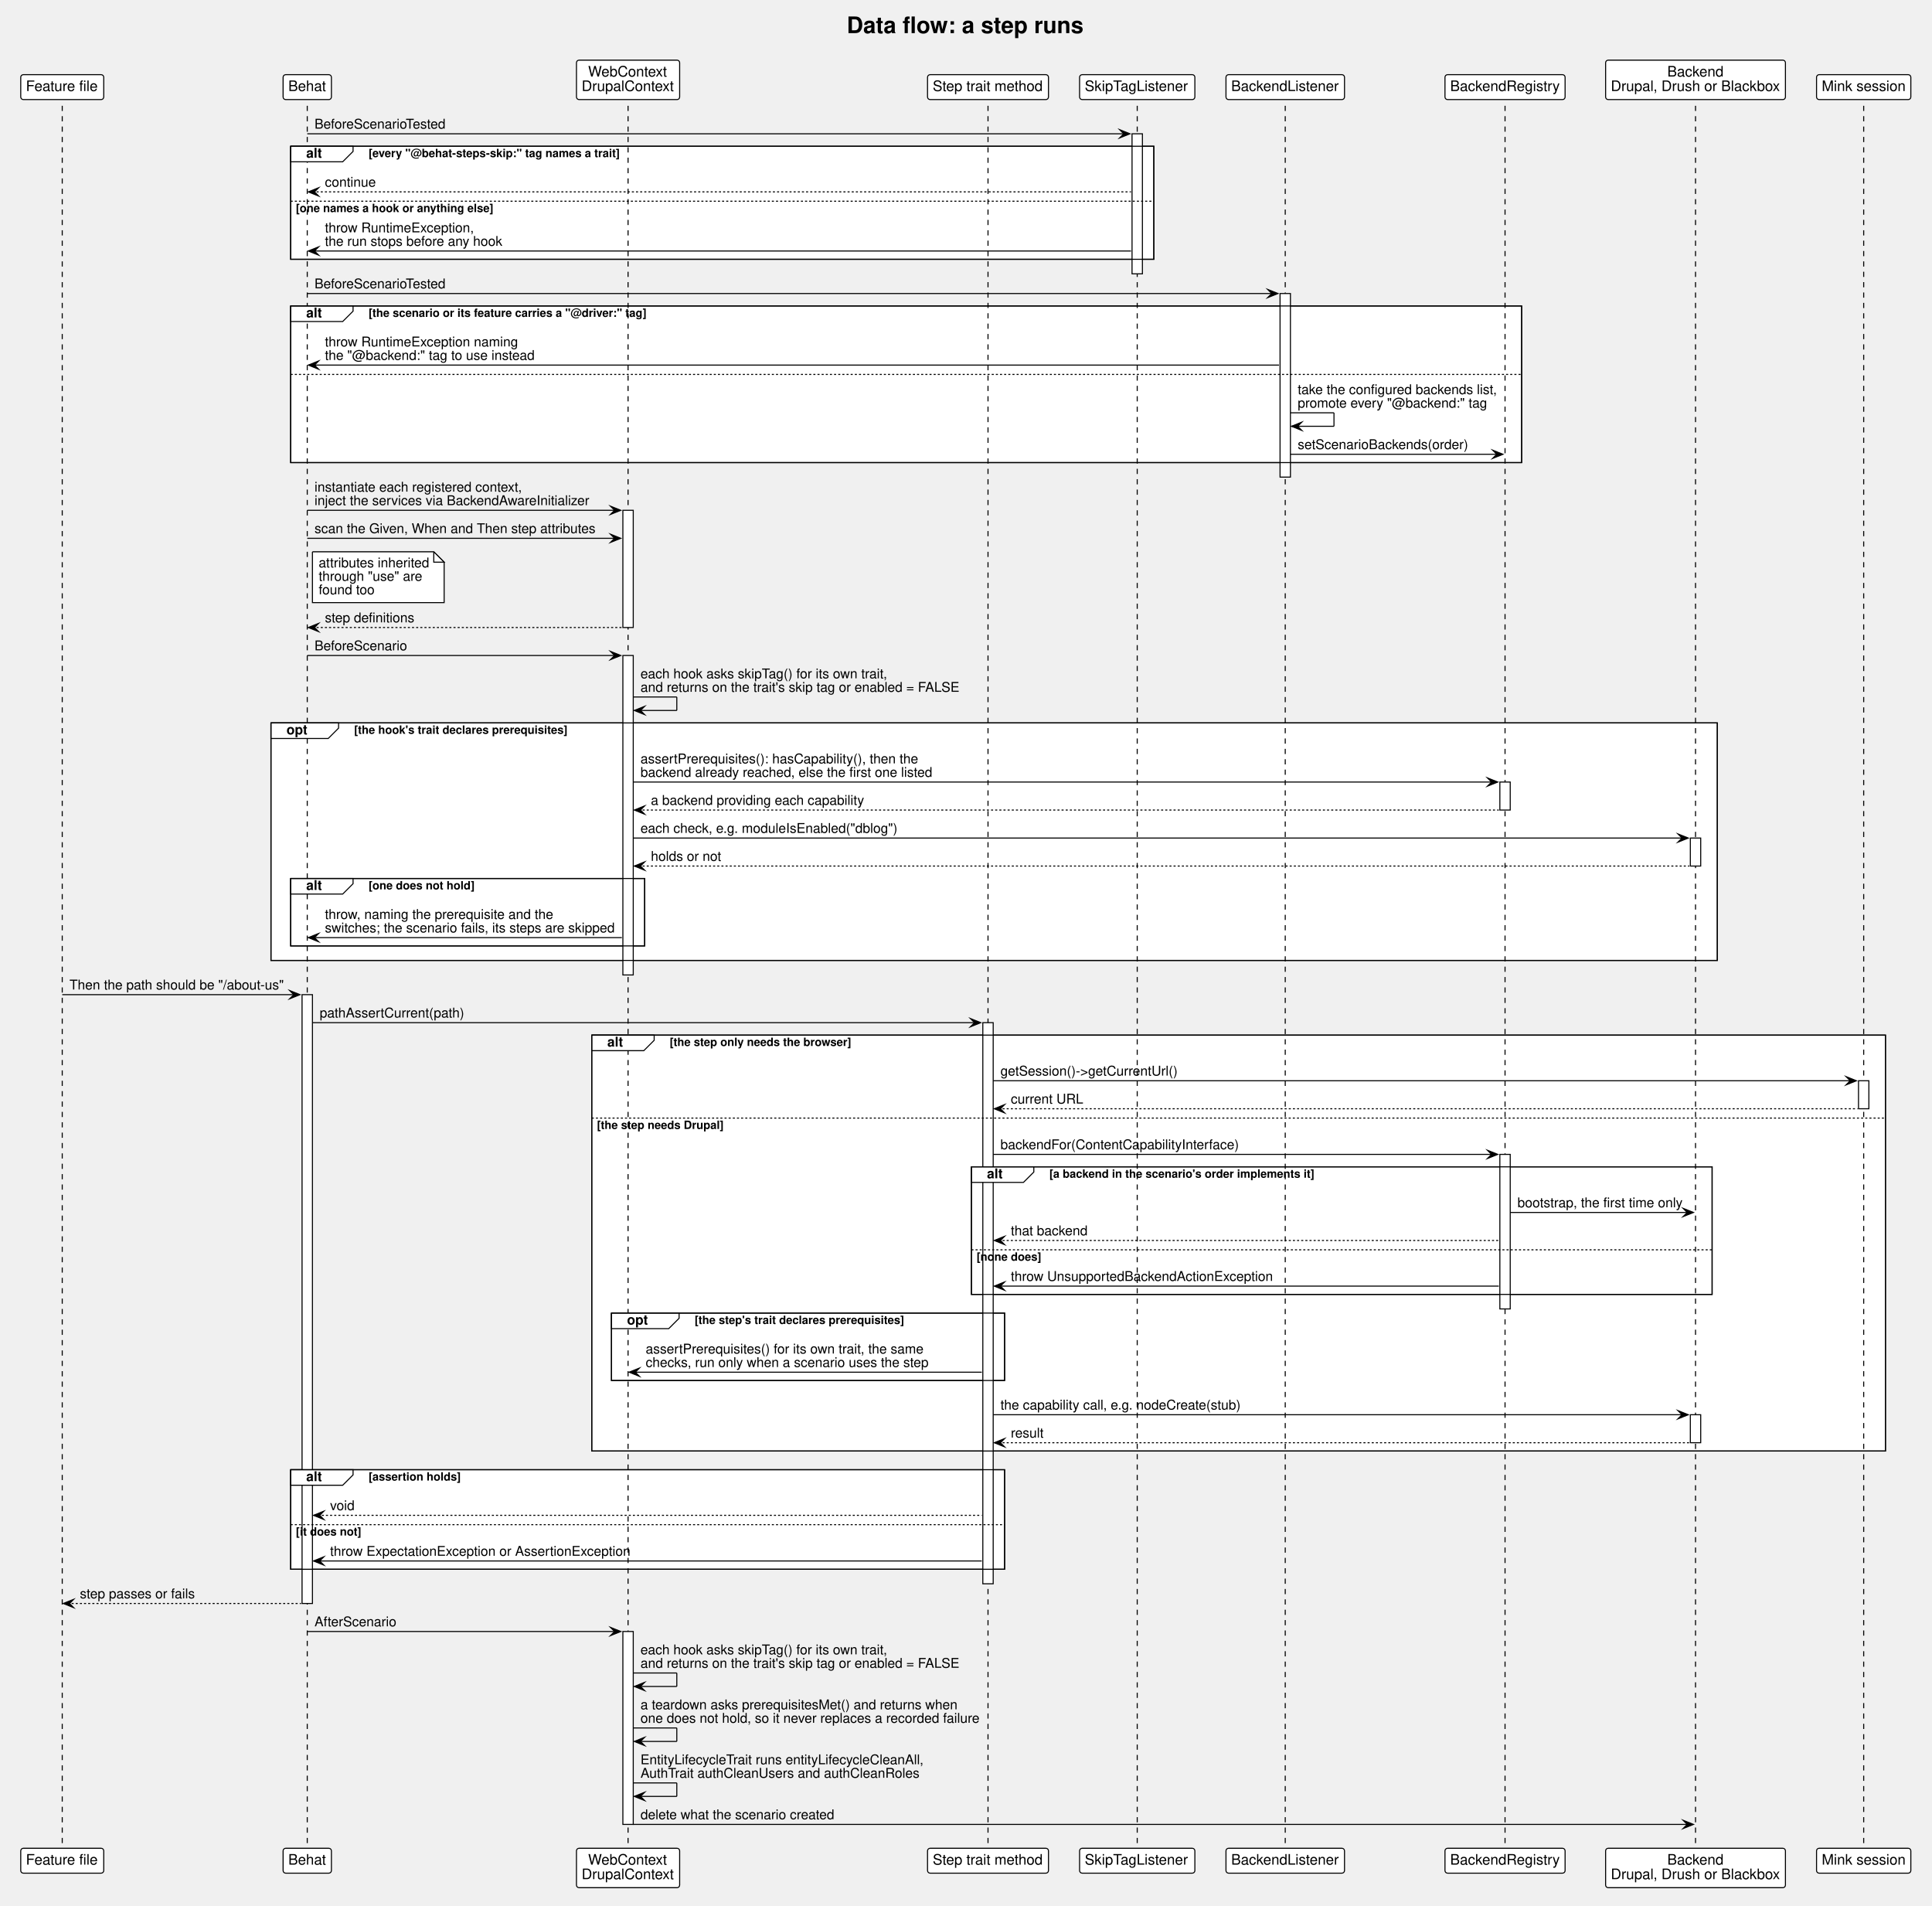
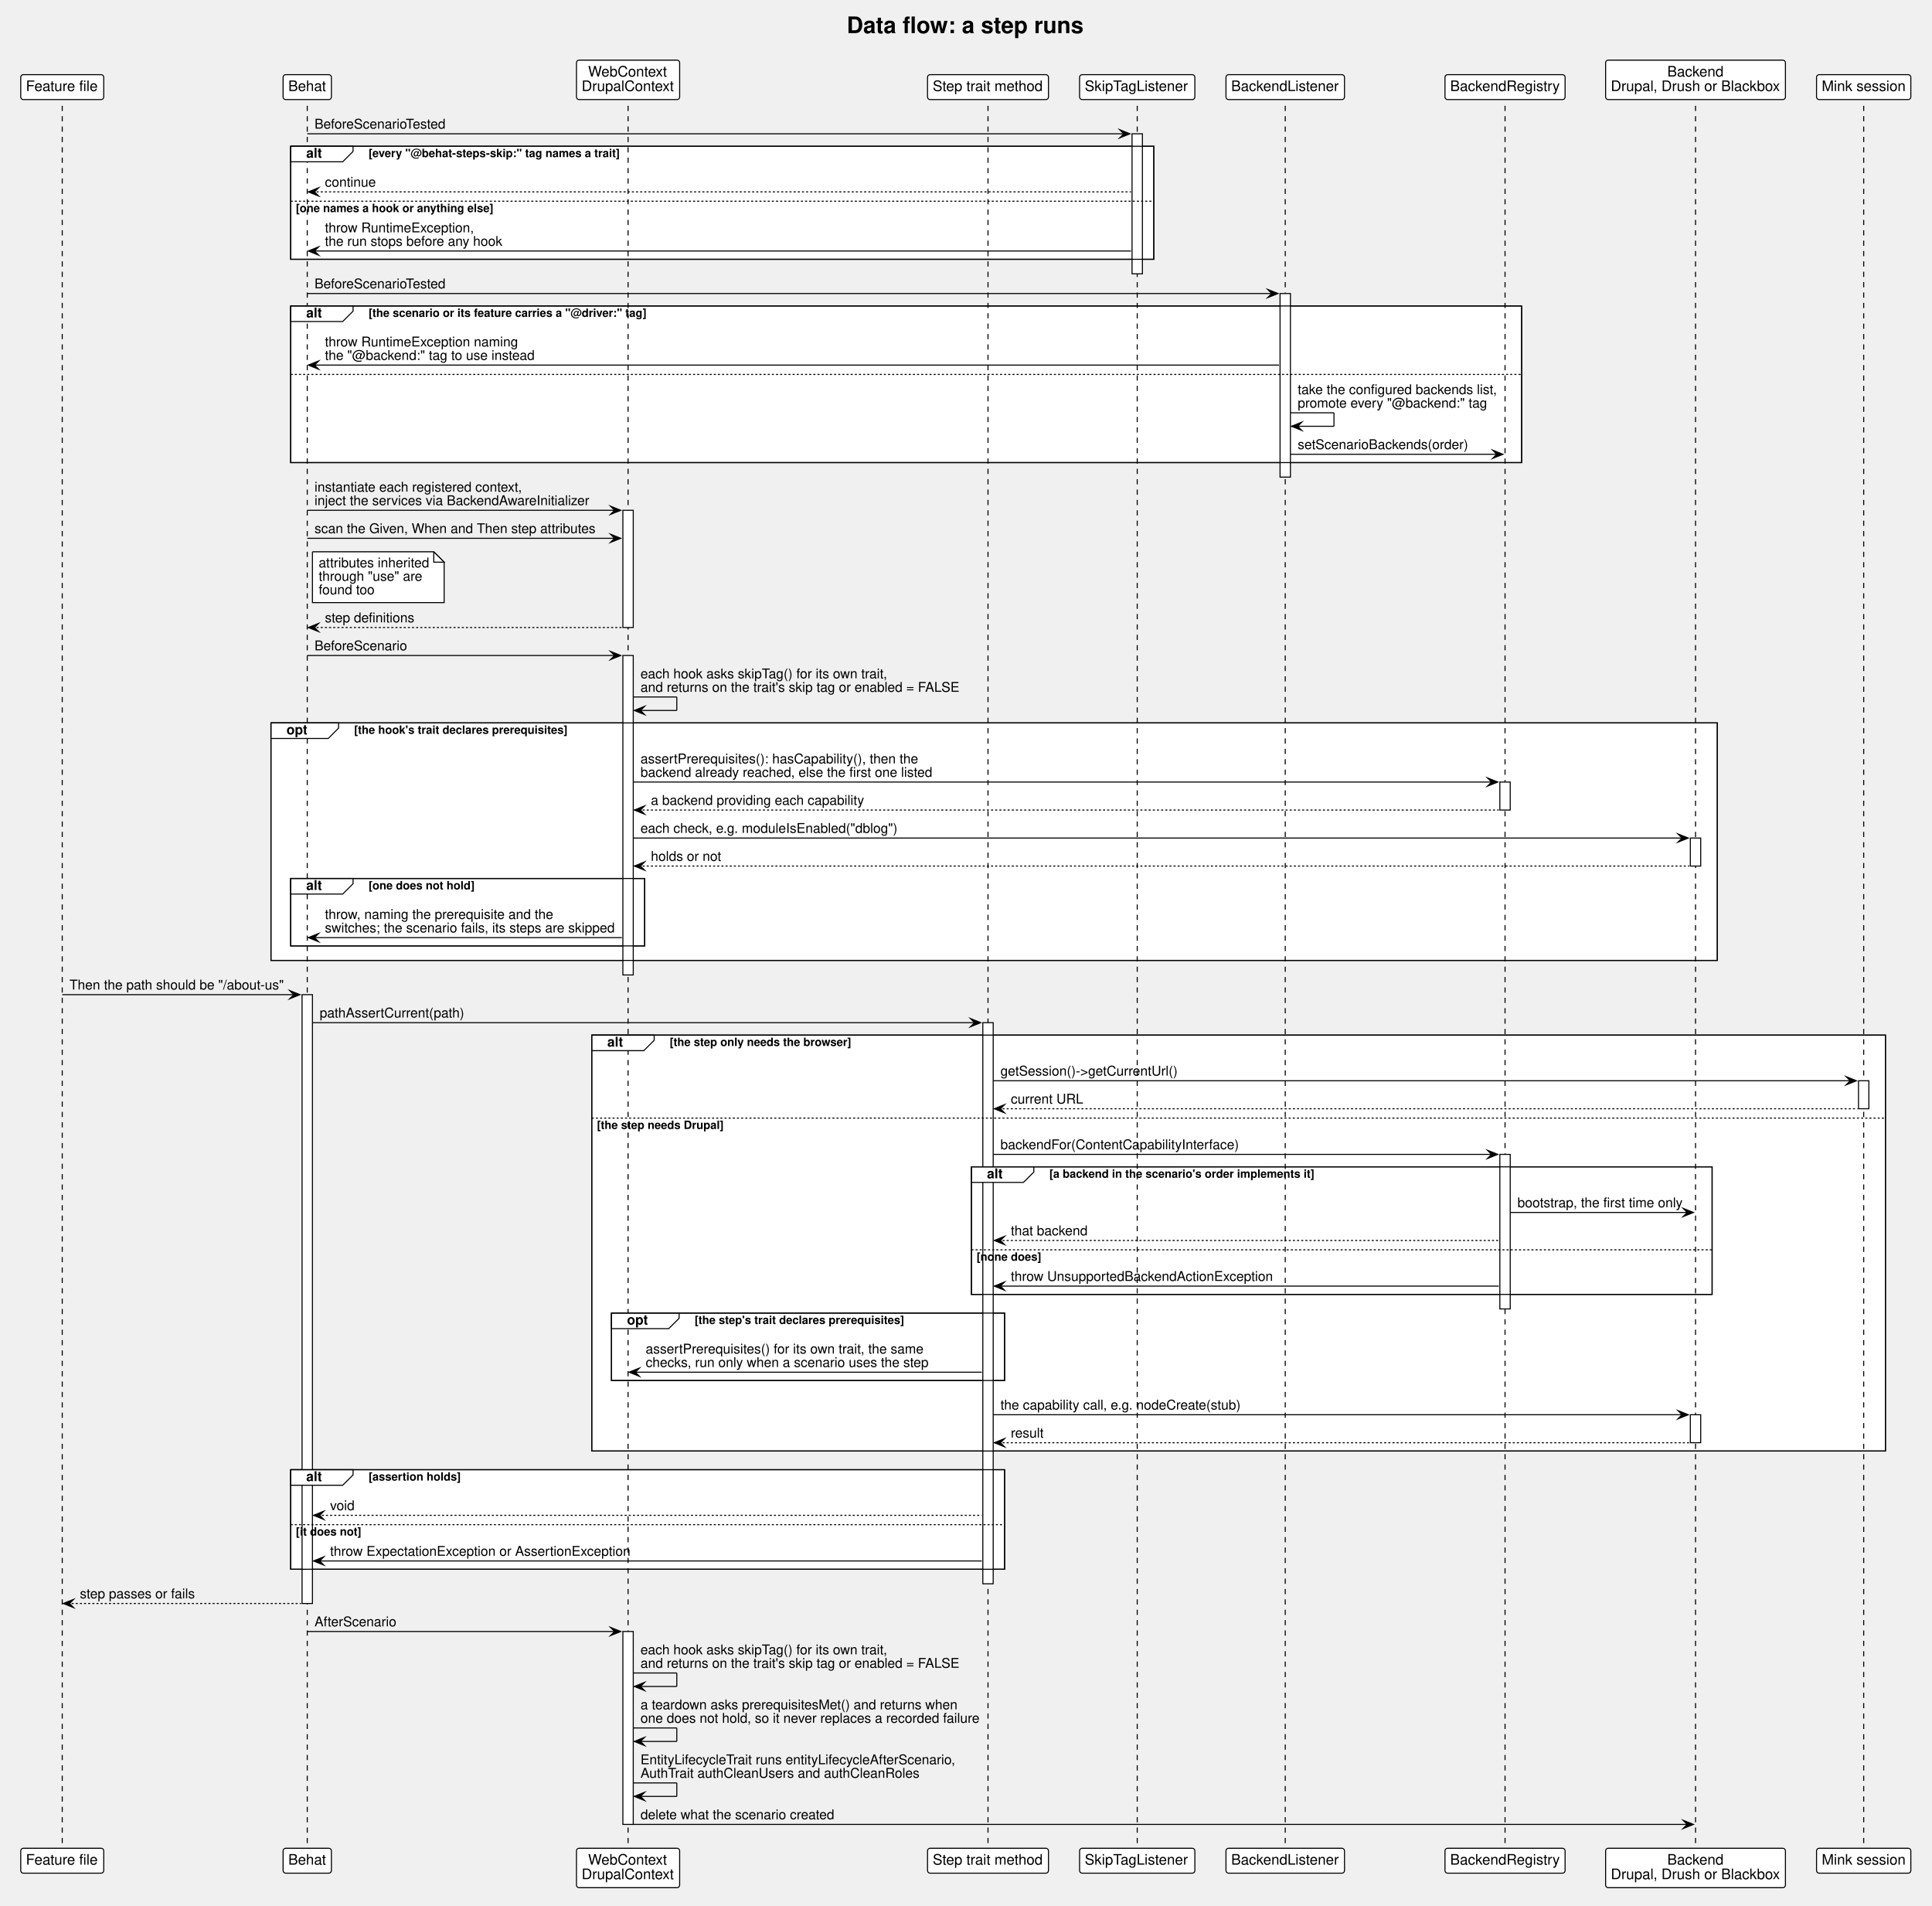
<svg xmlns="http://www.w3.org/2000/svg" version="1.1" data-diagram-type="SEQUENCE" style="width:1863px;height:1837px;background:#FFFFFF;" width="1863px" height="1837px" viewBox="0 0 1863 1837" zoomAndPan="magnify" preserveAspectRatio="none" contentStyleType="text/css">
  <defs />
  <g font-family="sans-serif" lengthAdjust="spacing">
    <g class="title" data-source-line="14">
      <text x="816.497" y="31.94" fill="#000" font-size="22" textLength="228.594" font-weight="700" font-family="Helvetica">Data flow: a step runs</text>
    </g>
    <rect x="280.281" y="141" width="832.331" height="109" fill="#FFF" style="stroke:#FFF;stroke-width:1;" />
    <rect x="280.281" y="141" width="832.331" height="109" fill="none" style="stroke:#000;stroke-width:1;" />
    <rect x="280.281" y="295" width="1187.008" height="151" fill="#FFF" style="stroke:#FFF;stroke-width:1;" />
    <rect x="280.281" y="295" width="1187.008" height="151" fill="none" style="stroke:#000;stroke-width:1;" />
    <rect x="261.281" y="697" width="1394.689" height="229" fill="#FFF" style="stroke:#FFF;stroke-width:1;" />
    <rect x="261.281" y="697" width="1394.689" height="229" fill="none" style="stroke:#000;stroke-width:1;" />
    <rect x="280.281" y="847" width="341.351" height="65" fill="#FFF" style="stroke:#FFF;stroke-width:1;" />
    <rect x="280.281" y="847" width="341.351" height="65" fill="none" style="stroke:#000;stroke-width:1;" />
    <rect x="570.631" y="998" width="1247.497" height="401" fill="#FFF" style="stroke:#FFF;stroke-width:1;" />
    <rect x="570.631" y="998" width="1247.497" height="401" fill="none" style="stroke:#000;stroke-width:1;" />
    <rect x="936.723" y="1125" width="714.248" height="123" fill="#FFF" style="stroke:#FFF;stroke-width:1;" />
    <rect x="936.723" y="1125" width="714.248" height="123" fill="none" style="stroke:#000;stroke-width:1;" />
    <rect x="589.631" y="1266" width="379.091" height="65" fill="#FFF" style="stroke:#FFF;stroke-width:1;" />
    <rect x="589.631" y="1266" width="379.091" height="65" fill="none" style="stroke:#000;stroke-width:1;" />
    <rect x="280.281" y="1417" width="688.442" height="96" fill="#FFF" style="stroke:#FFF;stroke-width:1;" />
    <rect x="280.281" y="1417" width="688.442" height="96" fill="none" style="stroke:#000;stroke-width:1;" />
    <g>
      <rect x="56.517" y="102" width="8" height="1675" fill="#000" fill-opacity="0" />
      <line x1="60.017" y1="102" x2="60.017" y2="1777" style="stroke:#000;stroke-width:1;stroke-dasharray:5,5;" />
    </g>
    <g>
      <rect x="292.781" y="102" width="8" height="1675" fill="#000" fill-opacity="0" />
      <line x1="296.281" y1="102" x2="296.281" y2="1777" style="stroke:#000;stroke-width:1;stroke-dasharray:5,5;" />
    </g>
    <g>
      <rect x="291.281" y="959" width="10" height="587" fill="#FFF" style="stroke:#000;stroke-width:1;" />
    </g>
    <g>
      <rect x="602.131" y="102" width="8" height="1675" fill="#000" fill-opacity="0" />
      <line x1="605.631" y1="102" x2="605.631" y2="1777" style="stroke:#000;stroke-width:1;stroke-dasharray:5,5;" />
    </g>
    <g>
      <rect x="600.631" y="492" width="10" height="113" fill="#FFF" style="stroke:#000;stroke-width:1;" />
    </g>
    <g>
      <rect x="600.631" y="632" width="10" height="308" fill="#FFF" style="stroke:#000;stroke-width:1;" />
    </g>
    <g>
      <rect x="600.631" y="1573" width="10" height="186" fill="#FFF" style="stroke:#000;stroke-width:1;" />
    </g>
    <g>
      <rect x="949.223" y="102" width="8" height="1675" fill="#000" fill-opacity="0" />
      <line x1="952.723" y1="102" x2="952.723" y2="1777" style="stroke:#000;stroke-width:1;stroke-dasharray:5,5;" />
    </g>
    <g>
      <rect x="947.723" y="986" width="10" height="541" fill="#FFF" style="stroke:#000;stroke-width:1;" />
    </g>
    <g>
      <rect x="1093.112" y="102" width="8" height="1675" fill="#000" fill-opacity="0" />
      <line x1="1096.612" y1="102" x2="1096.612" y2="1777" style="stroke:#000;stroke-width:1;stroke-dasharray:5,5;" />
    </g>
    <g>
      <rect x="1091.612" y="129" width="10" height="135" fill="#FFF" style="stroke:#000;stroke-width:1;" />
    </g>
    <g>
      <rect x="1235.839" y="102" width="8" height="1675" fill="#000" fill-opacity="0" />
      <line x1="1239.339" y1="102" x2="1239.339" y2="1777" style="stroke:#000;stroke-width:1;stroke-dasharray:5,5;" />
    </g>
    <g>
      <rect x="1234.339" y="283" width="10" height="177" fill="#FFF" style="stroke:#000;stroke-width:1;" />
    </g>
    <g>
      <rect x="1447.789" y="102" width="8" height="1675" fill="#000" fill-opacity="0" />
      <line x1="1451.289" y1="102" x2="1451.289" y2="1777" style="stroke:#000;stroke-width:1;stroke-dasharray:5,5;" />
    </g>
    <g>
      <rect x="1446.289" y="754" width="10" height="27" fill="#FFF" style="stroke:#000;stroke-width:1;" />
    </g>
    <g>
      <rect x="1446.289" y="1113" width="10" height="149" fill="#FFF" style="stroke:#000;stroke-width:1;" />
    </g>
    <g>
      <rect x="1631.47" y="102" width="8" height="1675" fill="#000" fill-opacity="0" />
      <line x1="1634.97" y1="102" x2="1634.97" y2="1777" style="stroke:#000;stroke-width:1;stroke-dasharray:5,5;" />
    </g>
    <g>
      <rect x="1629.97" y="808" width="10" height="27" fill="#FFF" style="stroke:#000;stroke-width:1;" />
    </g>
    <g>
      <rect x="1629.97" y="1364" width="10" height="27" fill="#FFF" style="stroke:#000;stroke-width:1;" />
    </g>
    <g>
      <rect x="1793.628" y="102" width="8" height="1675" fill="#000" fill-opacity="0" />
      <line x1="1797.128" y1="102" x2="1797.128" y2="1777" style="stroke:#000;stroke-width:1;stroke-dasharray:5,5;" />
    </g>
    <g>
      <rect x="1792.128" y="1042" width="10" height="27" fill="#FFF" style="stroke:#000;stroke-width:1;" />
    </g>
    <rect x="20" y="72" width="80.034" height="24" fill="#FFF" style="stroke:#000;stroke-width:1;" rx="2.5" ry="2.5" />
    <text x="25" y="87.78" fill="#000" font-size="14" textLength="70.034" font-family="Helvetica">Feature file</text>
    <rect x="272.988" y="72" width="46.586" height="24" fill="#FFF" style="stroke:#000;stroke-width:1;" rx="2.5" ry="2.5" />
    <text x="277.988" y="87.78" fill="#000" font-size="14" textLength="36.586" font-family="Helvetica">Behat</text>
    <rect x="555.887" y="58" width="99.489" height="38" fill="#FFF" style="stroke:#000;stroke-width:1;" rx="2.5" ry="2.5" />
    <text x="567.114" y="73.78" fill="#000" font-size="14" textLength="77.034" font-family="Helvetica">WebContext</text>
    <text x="560.887" y="87.78" fill="#000" font-size="14" textLength="89.489" font-family="Helvetica">DrupalContext</text>
    <rect x="894.416" y="72" width="116.613" height="24" fill="#FFF" style="stroke:#000;stroke-width:1;" rx="2.5" ry="2.5" />
    <text x="899.416" y="87.78" fill="#000" font-size="14" textLength="106.613" font-family="Helvetica">Step trait method</text>
    <rect x="1041.029" y="72" width="111.165" height="24" fill="#FFF" style="stroke:#000;stroke-width:1;" rx="2.5" ry="2.5" />
    <text x="1046.029" y="87.78" fill="#000" font-size="14" textLength="101.165" font-family="Helvetica">SkipTagListener</text>
    <rect x="1182.194" y="72" width="114.289" height="24" fill="#FFF" style="stroke:#000;stroke-width:1;" rx="2.5" ry="2.5" />
    <text x="1187.194" y="87.78" fill="#000" font-size="14" textLength="104.289" font-family="Helvetica">BackendListener</text>
    <rect x="1393.375" y="72" width="115.827" height="24" fill="#FFF" style="stroke:#000;stroke-width:1;" rx="2.5" ry="2.5" />
    <text x="1398.375" y="87.78" fill="#000" font-size="14" textLength="105.827" font-family="Helvetica">BackendRegistry</text>
    <rect x="1548.271" y="58" width="173.399" height="38" fill="#FFF" style="stroke:#000;stroke-width:1;" rx="2.5" ry="2.5" />
    <text x="1607.729" y="73.78" fill="#000" font-size="14" textLength="54.482" font-family="Helvetica">Backend</text>
    <text x="1553.271" y="87.78" fill="#000" font-size="14" textLength="163.399" font-family="Helvetica">Drupal, Drush or Blackbox</text>
    <rect x="1751.67" y="72" width="90.917" height="24" fill="#FFF" style="stroke:#000;stroke-width:1;" rx="2.5" ry="2.5" />
    <text x="1756.67" y="87.78" fill="#000" font-size="14" textLength="80.917" font-family="Helvetica">Mink session</text>
    <rect x="20" y="1782" width="80.034" height="24" fill="#FFF" style="stroke:#000;stroke-width:1;" rx="2.5" ry="2.5" />
    <text x="25" y="1797.78" fill="#000" font-size="14" textLength="70.034" font-family="Helvetica">Feature file</text>
    <rect x="272.988" y="1782" width="46.586" height="24" fill="#FFF" style="stroke:#000;stroke-width:1;" rx="2.5" ry="2.5" />
    <text x="277.988" y="1797.78" fill="#000" font-size="14" textLength="36.586" font-family="Helvetica">Behat</text>
    <rect x="555.887" y="1782" width="99.489" height="38" fill="#FFF" style="stroke:#000;stroke-width:1;" rx="2.5" ry="2.5" />
    <text x="567.114" y="1797.78" fill="#000" font-size="14" textLength="77.034" font-family="Helvetica">WebContext</text>
    <text x="560.887" y="1811.78" fill="#000" font-size="14" textLength="89.489" font-family="Helvetica">DrupalContext</text>
    <rect x="894.416" y="1782" width="116.613" height="24" fill="#FFF" style="stroke:#000;stroke-width:1;" rx="2.5" ry="2.5" />
    <text x="899.416" y="1797.78" fill="#000" font-size="14" textLength="106.613" font-family="Helvetica">Step trait method</text>
    <rect x="1041.029" y="1782" width="111.165" height="24" fill="#FFF" style="stroke:#000;stroke-width:1;" rx="2.5" ry="2.5" />
    <text x="1046.029" y="1797.78" fill="#000" font-size="14" textLength="101.165" font-family="Helvetica">SkipTagListener</text>
    <rect x="1182.194" y="1782" width="114.289" height="24" fill="#FFF" style="stroke:#000;stroke-width:1;" rx="2.5" ry="2.5" />
    <text x="1187.194" y="1797.78" fill="#000" font-size="14" textLength="104.289" font-family="Helvetica">BackendListener</text>
    <rect x="1393.375" y="1782" width="115.827" height="24" fill="#FFF" style="stroke:#000;stroke-width:1;" rx="2.5" ry="2.5" />
    <text x="1398.375" y="1797.78" fill="#000" font-size="14" textLength="105.827" font-family="Helvetica">BackendRegistry</text>
    <rect x="1548.271" y="1782" width="173.399" height="38" fill="#FFF" style="stroke:#000;stroke-width:1;" rx="2.5" ry="2.5" />
    <text x="1607.729" y="1797.78" fill="#000" font-size="14" textLength="54.482" font-family="Helvetica">Backend</text>
    <text x="1553.271" y="1811.78" fill="#000" font-size="14" textLength="163.399" font-family="Helvetica">Drupal, Drush or Blackbox</text>
    <rect x="1751.67" y="1782" width="90.917" height="24" fill="#FFF" style="stroke:#000;stroke-width:1;" rx="2.5" ry="2.5" />
    <text x="1756.67" y="1797.78" fill="#000" font-size="14" textLength="80.917" font-family="Helvetica">Mink session</text>
    <polygon points="1079.612,125,1089.612,129,1079.612,133,1083.612,129" fill="#000" style="stroke:#000;stroke-width:1;stroke-linejoin:miter;stroke-miterlimit:10;" />
    <line x1="296.281" y1="129" x2="1085.612" y2="129" style="stroke:#000;stroke-width:1;" />
    <text x="303.281" y="124.01" fill="#000" font-size="13" textLength="129.353" font-family="Helvetica">BeforeScenarioTested</text>
    <path d="M280.281,141 L340.452,141 L340.452,146 L330.452,156 L280.281,156 L280.281,141" style="stroke:#000;stroke-width:1;" fill="#FFF" />
    <rect x="280.281" y="141" width="832.331" height="109" fill="none" style="stroke:#000;stroke-width:1;" />
    <text x="295.281" y="152.01" fill="#000" font-size="13" textLength="15.171" font-weight="700" font-family="Helvetica">alt</text>
    <text x="355.452" y="151.47" fill="#000" font-size="11" textLength="241.839" font-weight="700" font-family="Helvetica">[every "@behat-steps-skip:" tag names a trait]</text>
    <polygon points="307.281,181,297.281,185,307.281,189,303.281,185" fill="#000" style="stroke:#000;stroke-width:1;stroke-linejoin:miter;stroke-miterlimit:10;" />
    <line x1="301.281" y1="185" x2="1090.612" y2="185" style="stroke:#000;stroke-width:1;stroke-dasharray:2,2;" />
    <text x="313.281" y="180.01" fill="#000" font-size="13" textLength="49.15" font-family="Helvetica">continue</text>
    <line x1="280.281" y1="194" x2="1112.612" y2="194" style="stroke:#000;stroke-width:1;stroke-dasharray:2,2;" />
    <text x="285.281" y="204.47" fill="#000" font-size="11" textLength="190.706" font-weight="700" font-family="Helvetica">[one names a hook or anything else]</text>
    <polygon points="307.281,238,297.281,242,307.281,246,303.281,242" fill="#000" style="stroke:#000;stroke-width:1;stroke-linejoin:miter;stroke-miterlimit:10;" />
    <line x1="301.281" y1="242" x2="1090.612" y2="242" style="stroke:#000;stroke-width:1;" />
    <text x="313.281" y="224.01" fill="#000" font-size="13" textLength="144.511" font-family="Helvetica">throw RuntimeException,</text>
    <text x="313.281" y="237.01" fill="#000" font-size="13" textLength="172.002" font-family="Helvetica">the run stops before any hook</text>
    <polygon points="1222.339,279,1232.339,283,1222.339,287,1226.339,283" fill="#000" style="stroke:#000;stroke-width:1;stroke-linejoin:miter;stroke-miterlimit:10;" />
    <line x1="296.281" y1="283" x2="1228.339" y2="283" style="stroke:#000;stroke-width:1;" />
    <text x="303.281" y="278.01" fill="#000" font-size="13" textLength="129.353" font-family="Helvetica">BeforeScenarioTested</text>
    <path d="M280.281,295 L340.452,295 L340.452,300 L330.452,310 L280.281,310 L280.281,295" style="stroke:#000;stroke-width:1;" fill="#FFF" />
    <rect x="280.281" y="295" width="1187.008" height="151" fill="none" style="stroke:#000;stroke-width:1;" />
    <text x="295.281" y="306.01" fill="#000" font-size="13" textLength="15.171" font-weight="700" font-family="Helvetica">alt</text>
    <text x="355.452" y="305.47" fill="#000" font-size="11" textLength="268.136" font-weight="700" font-family="Helvetica">[the scenario or its feature carries a "@driver:" tag]</text>
    <polygon points="307.281,348,297.281,352,307.281,356,303.281,352" fill="#000" style="stroke:#000;stroke-width:1;stroke-linejoin:miter;stroke-miterlimit:10;" />
    <line x1="301.281" y1="352" x2="1233.339" y2="352" style="stroke:#000;stroke-width:1;" />
    <text x="313.281" y="334.01" fill="#000" font-size="13" textLength="187.148" font-family="Helvetica">throw RuntimeException naming</text>
    <text x="313.281" y="347.01" fill="#000" font-size="13" textLength="203.112" font-family="Helvetica">the "@backend:" tag to use instead</text>
    <line x1="280.281" y1="361" x2="1467.289" y2="361" style="stroke:#000;stroke-width:1;stroke-dasharray:2,2;" />
    <line x1="1244.339" y1="398" x2="1286.339" y2="398" style="stroke:#000;stroke-width:1;" />
    <line x1="1286.339" y1="398" x2="1286.339" y2="411" style="stroke:#000;stroke-width:1;" />
    <line x1="1245.339" y1="411" x2="1286.339" y2="411" style="stroke:#000;stroke-width:1;" />
    <polygon points="1255.339,407,1245.339,411,1255.339,415,1251.339,411" fill="#000" style="stroke:#000;stroke-width:1;stroke-linejoin:miter;stroke-miterlimit:10;" />
    <text x="1251.339" y="380.01" fill="#000" font-size="13" textLength="192.95" font-family="Helvetica">take the configured backends list,</text>
    <text x="1251.339" y="393.01" fill="#000" font-size="13" textLength="183.574" font-family="Helvetica">promote every "@backend:" tag</text>
    <polygon points="1439.289,434,1449.289,438,1439.289,442,1443.289,438" fill="#000" style="stroke:#000;stroke-width:1;stroke-linejoin:miter;stroke-miterlimit:10;" />
    <line x1="1244.339" y1="438" x2="1445.289" y2="438" style="stroke:#000;stroke-width:1;" />
    <text x="1251.339" y="433.01" fill="#000" font-size="13" textLength="164.747" font-family="Helvetica">setScenarioBackends(order)</text>
    <polygon points="588.631,488,598.631,492,588.631,496,592.631,492" fill="#000" style="stroke:#000;stroke-width:1;stroke-linejoin:miter;stroke-miterlimit:10;" />
    <line x1="296.281" y1="492" x2="594.631" y2="492" style="stroke:#000;stroke-width:1;" />
    <text x="303.281" y="474.01" fill="#000" font-size="13" textLength="201.621" font-family="Helvetica">instantiate each registered context,</text>
    <text x="303.281" y="487.01" fill="#000" font-size="13" textLength="265.897" font-family="Helvetica">inject the services via BackendAwareInitializer</text>
    <polygon points="588.631,515,598.631,519,588.631,523,592.631,519" fill="#000" style="stroke:#000;stroke-width:1;stroke-linejoin:miter;stroke-miterlimit:10;" />
    <line x1="296.281" y1="519" x2="594.631" y2="519" style="stroke:#000;stroke-width:1;" />
    <text x="303.281" y="514.01" fill="#000" font-size="13" textLength="271.711" font-family="Helvetica">scan the Given, When and Then step attributes</text>
    <path d="M301.281,532 L301.281,581 L428.281,581 L428.281,542 L418.281,532 L301.281,532" style="stroke:#000;stroke-width:1;" fill="#FFF" />
    <path d="M418.281,532 L418.281,542 L428.281,542 L418.281,532" style="stroke:#000;stroke-width:1;" fill="#FFF" />
    <text x="307.281" y="547.01" fill="#000" font-size="13" textLength="106.952" font-family="Helvetica">attributes inherited</text>
    <text x="307.281" y="560.01" fill="#000" font-size="13" textLength="100.293" font-family="Helvetica">through "use" are</text>
    <text x="307.281" y="573.01" fill="#000" font-size="13" textLength="54.215" font-family="Helvetica">found too</text>
    <polygon points="307.281,601,297.281,605,307.281,609,303.281,605" fill="#000" style="stroke:#000;stroke-width:1;stroke-linejoin:miter;stroke-miterlimit:10;" />
    <line x1="301.281" y1="605" x2="599.631" y2="605" style="stroke:#000;stroke-width:1;stroke-dasharray:2,2;" />
    <text x="313.281" y="600.01" fill="#000" font-size="13" textLength="86.722" font-family="Helvetica">step definitions</text>
    <polygon points="588.631,628,598.631,632,588.631,636,592.631,632" fill="#000" style="stroke:#000;stroke-width:1;stroke-linejoin:miter;stroke-miterlimit:10;" />
    <line x1="296.281" y1="632" x2="594.631" y2="632" style="stroke:#000;stroke-width:1;" />
    <text x="303.281" y="627.01" fill="#000" font-size="13" textLength="89.61" font-family="Helvetica">BeforeScenario</text>
    <line x1="610.631" y1="672" x2="652.631" y2="672" style="stroke:#000;stroke-width:1;" />
    <line x1="652.631" y1="672" x2="652.631" y2="685" style="stroke:#000;stroke-width:1;" />
    <line x1="611.631" y1="685" x2="652.631" y2="685" style="stroke:#000;stroke-width:1;" />
    <polygon points="621.631,681,611.631,685,621.631,689,617.631,685" fill="#000" style="stroke:#000;stroke-width:1;stroke-linejoin:miter;stroke-miterlimit:10;" />
    <text x="617.631" y="654.01" fill="#000" font-size="13" textLength="239.872" font-family="Helvetica">each hook asks skipTag() for its own trait,</text>
    <text x="617.631" y="667.01" fill="#000" font-size="13" textLength="309.245" font-family="Helvetica">and returns on the trait's skip tag or enabled = FALSE</text>
    <path d="M261.281,697 L326.492,697 L326.492,702 L316.492,712 L261.281,712 L261.281,697" style="stroke:#000;stroke-width:1;" fill="#FFF" />
    <rect x="261.281" y="697" width="1394.689" height="229" fill="none" style="stroke:#000;stroke-width:1;" />
    <text x="276.281" y="708.01" fill="#000" font-size="13" textLength="20.211" font-weight="700" font-family="Helvetica">opt</text>
    <text x="341.492" y="707.47" fill="#000" font-size="11" textLength="205.568" font-weight="700" font-family="Helvetica">[the hook's trait declares prerequisites]</text>
    <polygon points="1434.289,750,1444.289,754,1434.289,758,1438.289,754" fill="#000" style="stroke:#000;stroke-width:1;stroke-linejoin:miter;stroke-miterlimit:10;" />
    <line x1="610.631" y1="754" x2="1440.289" y2="754" style="stroke:#000;stroke-width:1;" />
    <text x="617.631" y="736.01" fill="#000" font-size="13" textLength="268.062" font-family="Helvetica">assertPrerequisites(): hasCapability(), then the</text>
    <text x="617.631" y="749.01" fill="#000" font-size="13" textLength="282.56" font-family="Helvetica">backend already reached, else the first one listed</text>
    <polygon points="621.631,777,611.631,781,621.631,785,617.631,781" fill="#000" style="stroke:#000;stroke-width:1;stroke-linejoin:miter;stroke-miterlimit:10;" />
    <line x1="615.631" y1="781" x2="1445.289" y2="781" style="stroke:#000;stroke-width:1;stroke-dasharray:2,2;" />
    <text x="627.631" y="776.01" fill="#000" font-size="13" textLength="205.969" font-family="Helvetica">a backend providing each capability</text>
    <polygon points="1617.97,804,1627.97,808,1617.97,812,1621.97,808" fill="#000" style="stroke:#000;stroke-width:1;stroke-linejoin:miter;stroke-miterlimit:10;" />
    <line x1="610.631" y1="808" x2="1623.97" y2="808" style="stroke:#000;stroke-width:1;" />
    <text x="617.631" y="803.01" fill="#000" font-size="13" textLength="248.435" font-family="Helvetica">each check, e.g. moduleIsEnabled("dblog")</text>
    <polygon points="621.631,831,611.631,835,621.631,839,617.631,835" fill="#000" style="stroke:#000;stroke-width:1;stroke-linejoin:miter;stroke-miterlimit:10;" />
    <line x1="615.631" y1="835" x2="1628.97" y2="835" style="stroke:#000;stroke-width:1;stroke-dasharray:2,2;" />
    <text x="627.631" y="830.01" fill="#000" font-size="13" textLength="67.933" font-family="Helvetica">holds or not</text>
    <path d="M280.281,847 L340.452,847 L340.452,852 L330.452,862 L280.281,862 L280.281,847" style="stroke:#000;stroke-width:1;" fill="#FFF" />
    <rect x="280.281" y="847" width="341.351" height="65" fill="none" style="stroke:#000;stroke-width:1;" />
    <text x="295.281" y="858.01" fill="#000" font-size="13" textLength="15.171" font-weight="700" font-family="Helvetica">alt</text>
    <text x="355.452" y="857.47" fill="#000" font-size="11" textLength="102.04" font-weight="700" font-family="Helvetica">[one does not hold]</text>
    <polygon points="307.281,900,297.281,904,307.281,908,303.281,904" fill="#000" style="stroke:#000;stroke-width:1;stroke-linejoin:miter;stroke-miterlimit:10;" />
    <line x1="301.281" y1="904" x2="599.631" y2="904" style="stroke:#000;stroke-width:1;" />
    <text x="313.281" y="886.01" fill="#000" font-size="13" textLength="221.857" font-family="Helvetica">throw, naming the prerequisite and the</text>
    <text x="313.281" y="899.01" fill="#000" font-size="13" textLength="280.351" font-family="Helvetica">switches; the scenario fails, its steps are skipped</text>
    <polygon points="279.281,955,289.281,959,279.281,963,283.281,959" fill="#000" style="stroke:#000;stroke-width:1;stroke-linejoin:miter;stroke-miterlimit:10;" />
    <line x1="60.017" y1="959" x2="285.281" y2="959" style="stroke:#000;stroke-width:1;" />
    <text x="67.017" y="954.01" fill="#000" font-size="13" textLength="207.264" font-family="Helvetica">Then the path should be "/about-us"</text>
    <polygon points="935.723,982,945.723,986,935.723,990,939.723,986" fill="#000" style="stroke:#000;stroke-width:1;stroke-linejoin:miter;stroke-miterlimit:10;" />
    <line x1="301.281" y1="986" x2="941.723" y2="986" style="stroke:#000;stroke-width:1;" />
    <text x="308.281" y="981.01" fill="#000" font-size="13" textLength="139.452" font-family="Helvetica">pathAssertCurrent(path)</text>
    <path d="M570.631,998 L630.802,998 L630.802,1003 L620.802,1013 L570.631,1013 L570.631,998" style="stroke:#000;stroke-width:1;" fill="#FFF" />
    <rect x="570.631" y="998" width="1247.497" height="401" fill="none" style="stroke:#000;stroke-width:1;" />
    <text x="585.631" y="1009.01" fill="#000" font-size="13" textLength="15.171" font-weight="700" font-family="Helvetica">alt</text>
    <text x="645.802" y="1008.47" fill="#000" font-size="11" textLength="175.42" font-weight="700" font-family="Helvetica">[the step only needs the browser]</text>
    <polygon points="1780.128,1038,1790.128,1042,1780.128,1046,1784.128,1042" fill="#000" style="stroke:#000;stroke-width:1;stroke-linejoin:miter;stroke-miterlimit:10;" />
    <line x1="957.723" y1="1042" x2="1786.128" y2="1042" style="stroke:#000;stroke-width:1;" />
    <text x="964.723" y="1037.01" fill="#000" font-size="13" textLength="171.583" font-family="Helvetica">getSession()-&gt;getCurrentUrl()</text>
    <polygon points="968.723,1065,958.723,1069,968.723,1073,964.723,1069" fill="#000" style="stroke:#000;stroke-width:1;stroke-linejoin:miter;stroke-miterlimit:10;" />
    <line x1="962.723" y1="1069" x2="1791.128" y2="1069" style="stroke:#000;stroke-width:1;stroke-dasharray:2,2;" />
    <text x="974.723" y="1064.01" fill="#000" font-size="13" textLength="70.078" font-family="Helvetica">current URL</text>
    <line x1="570.631" y1="1078" x2="1818.128" y2="1078" style="stroke:#000;stroke-width:1;stroke-dasharray:2,2;" />
    <text x="575.631" y="1088.47" fill="#000" font-size="11" textLength="122.241" font-weight="700" font-family="Helvetica">[the step needs Drupal]</text>
    <polygon points="1434.289,1109,1444.289,1113,1434.289,1117,1438.289,1113" fill="#000" style="stroke:#000;stroke-width:1;stroke-linejoin:miter;stroke-miterlimit:10;" />
    <line x1="957.723" y1="1113" x2="1440.289" y2="1113" style="stroke:#000;stroke-width:1;" />
    <text x="964.723" y="1108.01" fill="#000" font-size="13" textLength="230.509" font-family="Helvetica">backendFor(ContentCapabilityInterface)</text>
    <path d="M936.723,1125 L996.894,1125 L996.894,1130 L986.894,1140 L936.723,1140 L936.723,1125" style="stroke:#000;stroke-width:1;" fill="#FFF" />
    <rect x="936.723" y="1125" width="714.248" height="123" fill="none" style="stroke:#000;stroke-width:1;" />
    <text x="951.723" y="1136.01" fill="#000" font-size="13" textLength="15.171" font-weight="700" font-family="Helvetica">alt</text>
    <text x="1011.894" y="1135.47" fill="#000" font-size="11" textLength="255.686" font-weight="700" font-family="Helvetica">[a backend in the scenario's order implements it]</text>
    <polygon points="1622.97,1165,1632.97,1169,1622.97,1173,1626.97,1169" fill="#000" style="stroke:#000;stroke-width:1;stroke-linejoin:miter;stroke-miterlimit:10;" />
    <line x1="1456.289" y1="1169" x2="1628.97" y2="1169" style="stroke:#000;stroke-width:1;" />
    <text x="1463.289" y="1164.01" fill="#000" font-size="13" textLength="159.682" font-family="Helvetica">bootstrap, the first time only</text>
    <polygon points="968.723,1192,958.723,1196,968.723,1200,964.723,1196" fill="#000" style="stroke:#000;stroke-width:1;stroke-linejoin:miter;stroke-miterlimit:10;" />
    <line x1="962.723" y1="1196" x2="1445.289" y2="1196" style="stroke:#000;stroke-width:1;stroke-dasharray:2,2;" />
    <text x="974.723" y="1191.01" fill="#000" font-size="13" textLength="74.445" font-family="Helvetica">that backend</text>
    <line x1="936.723" y1="1205" x2="1650.97" y2="1205" style="stroke:#000;stroke-width:1;stroke-dasharray:2,2;" />
    <text x="941.723" y="1215.47" fill="#000" font-size="11" textLength="62.332" font-weight="700" font-family="Helvetica">[none does]</text>
    <polygon points="968.723,1236,958.723,1240,968.723,1244,964.723,1240" fill="#000" style="stroke:#000;stroke-width:1;stroke-linejoin:miter;stroke-miterlimit:10;" />
    <line x1="962.723" y1="1240" x2="1445.289" y2="1240" style="stroke:#000;stroke-width:1;" />
    <text x="974.723" y="1235.01" fill="#000" font-size="13" textLength="253.652" font-family="Helvetica">throw UnsupportedBackendActionException</text>
    <path d="M589.631,1266 L654.842,1266 L654.842,1271 L644.842,1281 L589.631,1281 L589.631,1266" style="stroke:#000;stroke-width:1;" fill="#FFF" />
    <rect x="589.631" y="1266" width="379.091" height="65" fill="none" style="stroke:#000;stroke-width:1;" />
    <text x="604.631" y="1277.01" fill="#000" font-size="13" textLength="20.211" font-weight="700" font-family="Helvetica">opt</text>
    <text x="669.842" y="1276.47" fill="#000" font-size="11" textLength="201.91" font-weight="700" font-family="Helvetica">[the step's trait declares prerequisites]</text>
    <polygon points="616.631,1319,606.631,1323,616.631,1327,612.631,1323" fill="#000" style="stroke:#000;stroke-width:1;stroke-linejoin:miter;stroke-miterlimit:10;" />
    <line x1="610.631" y1="1323" x2="946.723" y2="1323" style="stroke:#000;stroke-width:1;" />
    <text x="622.631" y="1305.01" fill="#000" font-size="13" textLength="268.76" font-family="Helvetica">assertPrerequisites() for its own trait, the same</text>
    <text x="622.631" y="1318.01" fill="#000" font-size="13" textLength="273.152" font-family="Helvetica">checks, run only when a scenario uses the step</text>
    <polygon points="1617.97,1360,1627.97,1364,1617.97,1368,1621.97,1364" fill="#000" style="stroke:#000;stroke-width:1;stroke-linejoin:miter;stroke-miterlimit:10;" />
    <line x1="957.723" y1="1364" x2="1623.97" y2="1364" style="stroke:#000;stroke-width:1;" />
    <text x="964.723" y="1359.01" fill="#000" font-size="13" textLength="232.686" font-family="Helvetica">the capability call, e.g. nodeCreate(stub)</text>
    <polygon points="968.723,1387,958.723,1391,968.723,1395,964.723,1391" fill="#000" style="stroke:#000;stroke-width:1;stroke-linejoin:miter;stroke-miterlimit:10;" />
    <line x1="962.723" y1="1391" x2="1628.97" y2="1391" style="stroke:#000;stroke-width:1;stroke-dasharray:2,2;" />
    <text x="974.723" y="1386.01" fill="#000" font-size="13" textLength="31.789" font-family="Helvetica">result</text>
    <path d="M280.281,1417 L340.452,1417 L340.452,1422 L330.452,1432 L280.281,1432 L280.281,1417" style="stroke:#000;stroke-width:1;" fill="#FFF" />
    <rect x="280.281" y="1417" width="688.442" height="96" fill="none" style="stroke:#000;stroke-width:1;" />
    <text x="295.281" y="1428.01" fill="#000" font-size="13" textLength="15.171" font-weight="700" font-family="Helvetica">alt</text>
    <text x="355.452" y="1427.47" fill="#000" font-size="11" textLength="88.623" font-weight="700" font-family="Helvetica">[assertion holds]</text>
    <polygon points="312.281,1457,302.281,1461,312.281,1465,308.281,1461" fill="#000" style="stroke:#000;stroke-width:1;stroke-linejoin:miter;stroke-miterlimit:10;" />
    <line x1="306.281" y1="1461" x2="946.723" y2="1461" style="stroke:#000;stroke-width:1;stroke-dasharray:2,2;" />
    <text x="318.281" y="1456.01" fill="#000" font-size="13" textLength="23.848" font-family="Helvetica">void</text>
    <line x1="280.281" y1="1470" x2="968.723" y2="1470" style="stroke:#000;stroke-width:1;stroke-dasharray:2,2;" />
    <text x="285.281" y="1480.47" fill="#000" font-size="11" textLength="62.933" font-weight="700" font-family="Helvetica">[it does not]</text>
    <polygon points="312.281,1501,302.281,1505,312.281,1509,308.281,1505" fill="#000" style="stroke:#000;stroke-width:1;stroke-linejoin:miter;stroke-miterlimit:10;" />
    <line x1="306.281" y1="1505" x2="946.723" y2="1505" style="stroke:#000;stroke-width:1;" />
    <text x="318.281" y="1500.01" fill="#000" font-size="13" textLength="290.488" font-family="Helvetica">throw ExpectationException or AssertionException</text>
    <polygon points="71.017,1542,61.017,1546,71.017,1550,67.017,1546" fill="#000" style="stroke:#000;stroke-width:1;stroke-linejoin:miter;stroke-miterlimit:10;" />
    <line x1="65.017" y1="1546" x2="290.281" y2="1546" style="stroke:#000;stroke-width:1;stroke-dasharray:2,2;" />
    <text x="77.017" y="1541.01" fill="#000" font-size="13" textLength="111.274" font-family="Helvetica">step passes or fails</text>
    <polygon points="588.631,1569,598.631,1573,588.631,1577,592.631,1573" fill="#000" style="stroke:#000;stroke-width:1;stroke-linejoin:miter;stroke-miterlimit:10;" />
    <line x1="296.281" y1="1573" x2="594.631" y2="1573" style="stroke:#000;stroke-width:1;" />
    <text x="303.281" y="1568.01" fill="#000" font-size="13" textLength="78.762" font-family="Helvetica">AfterScenario</text>
    <line x1="610.631" y1="1613" x2="652.631" y2="1613" style="stroke:#000;stroke-width:1;" />
    <line x1="652.631" y1="1613" x2="652.631" y2="1626" style="stroke:#000;stroke-width:1;" />
    <line x1="611.631" y1="1626" x2="652.631" y2="1626" style="stroke:#000;stroke-width:1;" />
    <polygon points="621.631,1622,611.631,1626,621.631,1630,617.631,1626" fill="#000" style="stroke:#000;stroke-width:1;stroke-linejoin:miter;stroke-miterlimit:10;" />
    <text x="617.631" y="1595.01" fill="#000" font-size="13" textLength="239.872" font-family="Helvetica">each hook asks skipTag() for its own trait,</text>
    <text x="617.631" y="1608.01" fill="#000" font-size="13" textLength="309.245" font-family="Helvetica">and returns on the trait's skip tag or enabled = FALSE</text>
    <line x1="610.631" y1="1666" x2="652.631" y2="1666" style="stroke:#000;stroke-width:1;" />
    <line x1="652.631" y1="1666" x2="652.631" y2="1679" style="stroke:#000;stroke-width:1;" />
    <line x1="611.631" y1="1679" x2="652.631" y2="1679" style="stroke:#000;stroke-width:1;" />
    <polygon points="621.631,1675,611.631,1679,621.631,1683,617.631,1679" fill="#000" style="stroke:#000;stroke-width:1;stroke-linejoin:miter;stroke-miterlimit:10;" />
    <text x="617.631" y="1648.01" fill="#000" font-size="13" textLength="307.093" font-family="Helvetica">a teardown asks prerequisitesMet() and returns when</text>
    <text x="617.631" y="1661.01" fill="#000" font-size="13" textLength="328.091" font-family="Helvetica">one does not hold, so it never replaces a recorded failure</text>
    <line x1="610.631" y1="1719" x2="652.631" y2="1719" style="stroke:#000;stroke-width:1;" />
    <line x1="652.631" y1="1719" x2="652.631" y2="1732" style="stroke:#000;stroke-width:1;" />
    <line x1="611.631" y1="1732" x2="652.631" y2="1732" style="stroke:#000;stroke-width:1;" />
    <polygon points="621.631,1728,611.631,1732,621.631,1736,617.631,1732" fill="#000" style="stroke:#000;stroke-width:1;stroke-linejoin:miter;stroke-miterlimit:10;" />
-     <text x="617.631" y="1701.01" fill="#000" font-size="13" textLength="275.279" font-family="Helvetica">EntityLifecycleTrait runs entityLifecycleCleanAll,</text>
+     <text x="617.631" y="1701.01" fill="#000" font-size="13" textLength="305.627" font-family="Helvetica">EntityLifecycleTrait runs entityLifecycleAfterScenario,</text>
    <text x="617.631" y="1714.01" fill="#000" font-size="13" textLength="270.988" font-family="Helvetica">AuthTrait authCleanUsers and authCleanRoles</text>
    <polygon points="1622.97,1755,1632.97,1759,1622.97,1763,1626.97,1759" fill="#000" style="stroke:#000;stroke-width:1;stroke-linejoin:miter;stroke-miterlimit:10;" />
    <line x1="610.631" y1="1759" x2="1628.97" y2="1759" style="stroke:#000;stroke-width:1;" />
    <text x="617.631" y="1754.01" fill="#000" font-size="13" textLength="187.897" font-family="Helvetica">delete what the scenario created</text>
  </g>
</svg>
